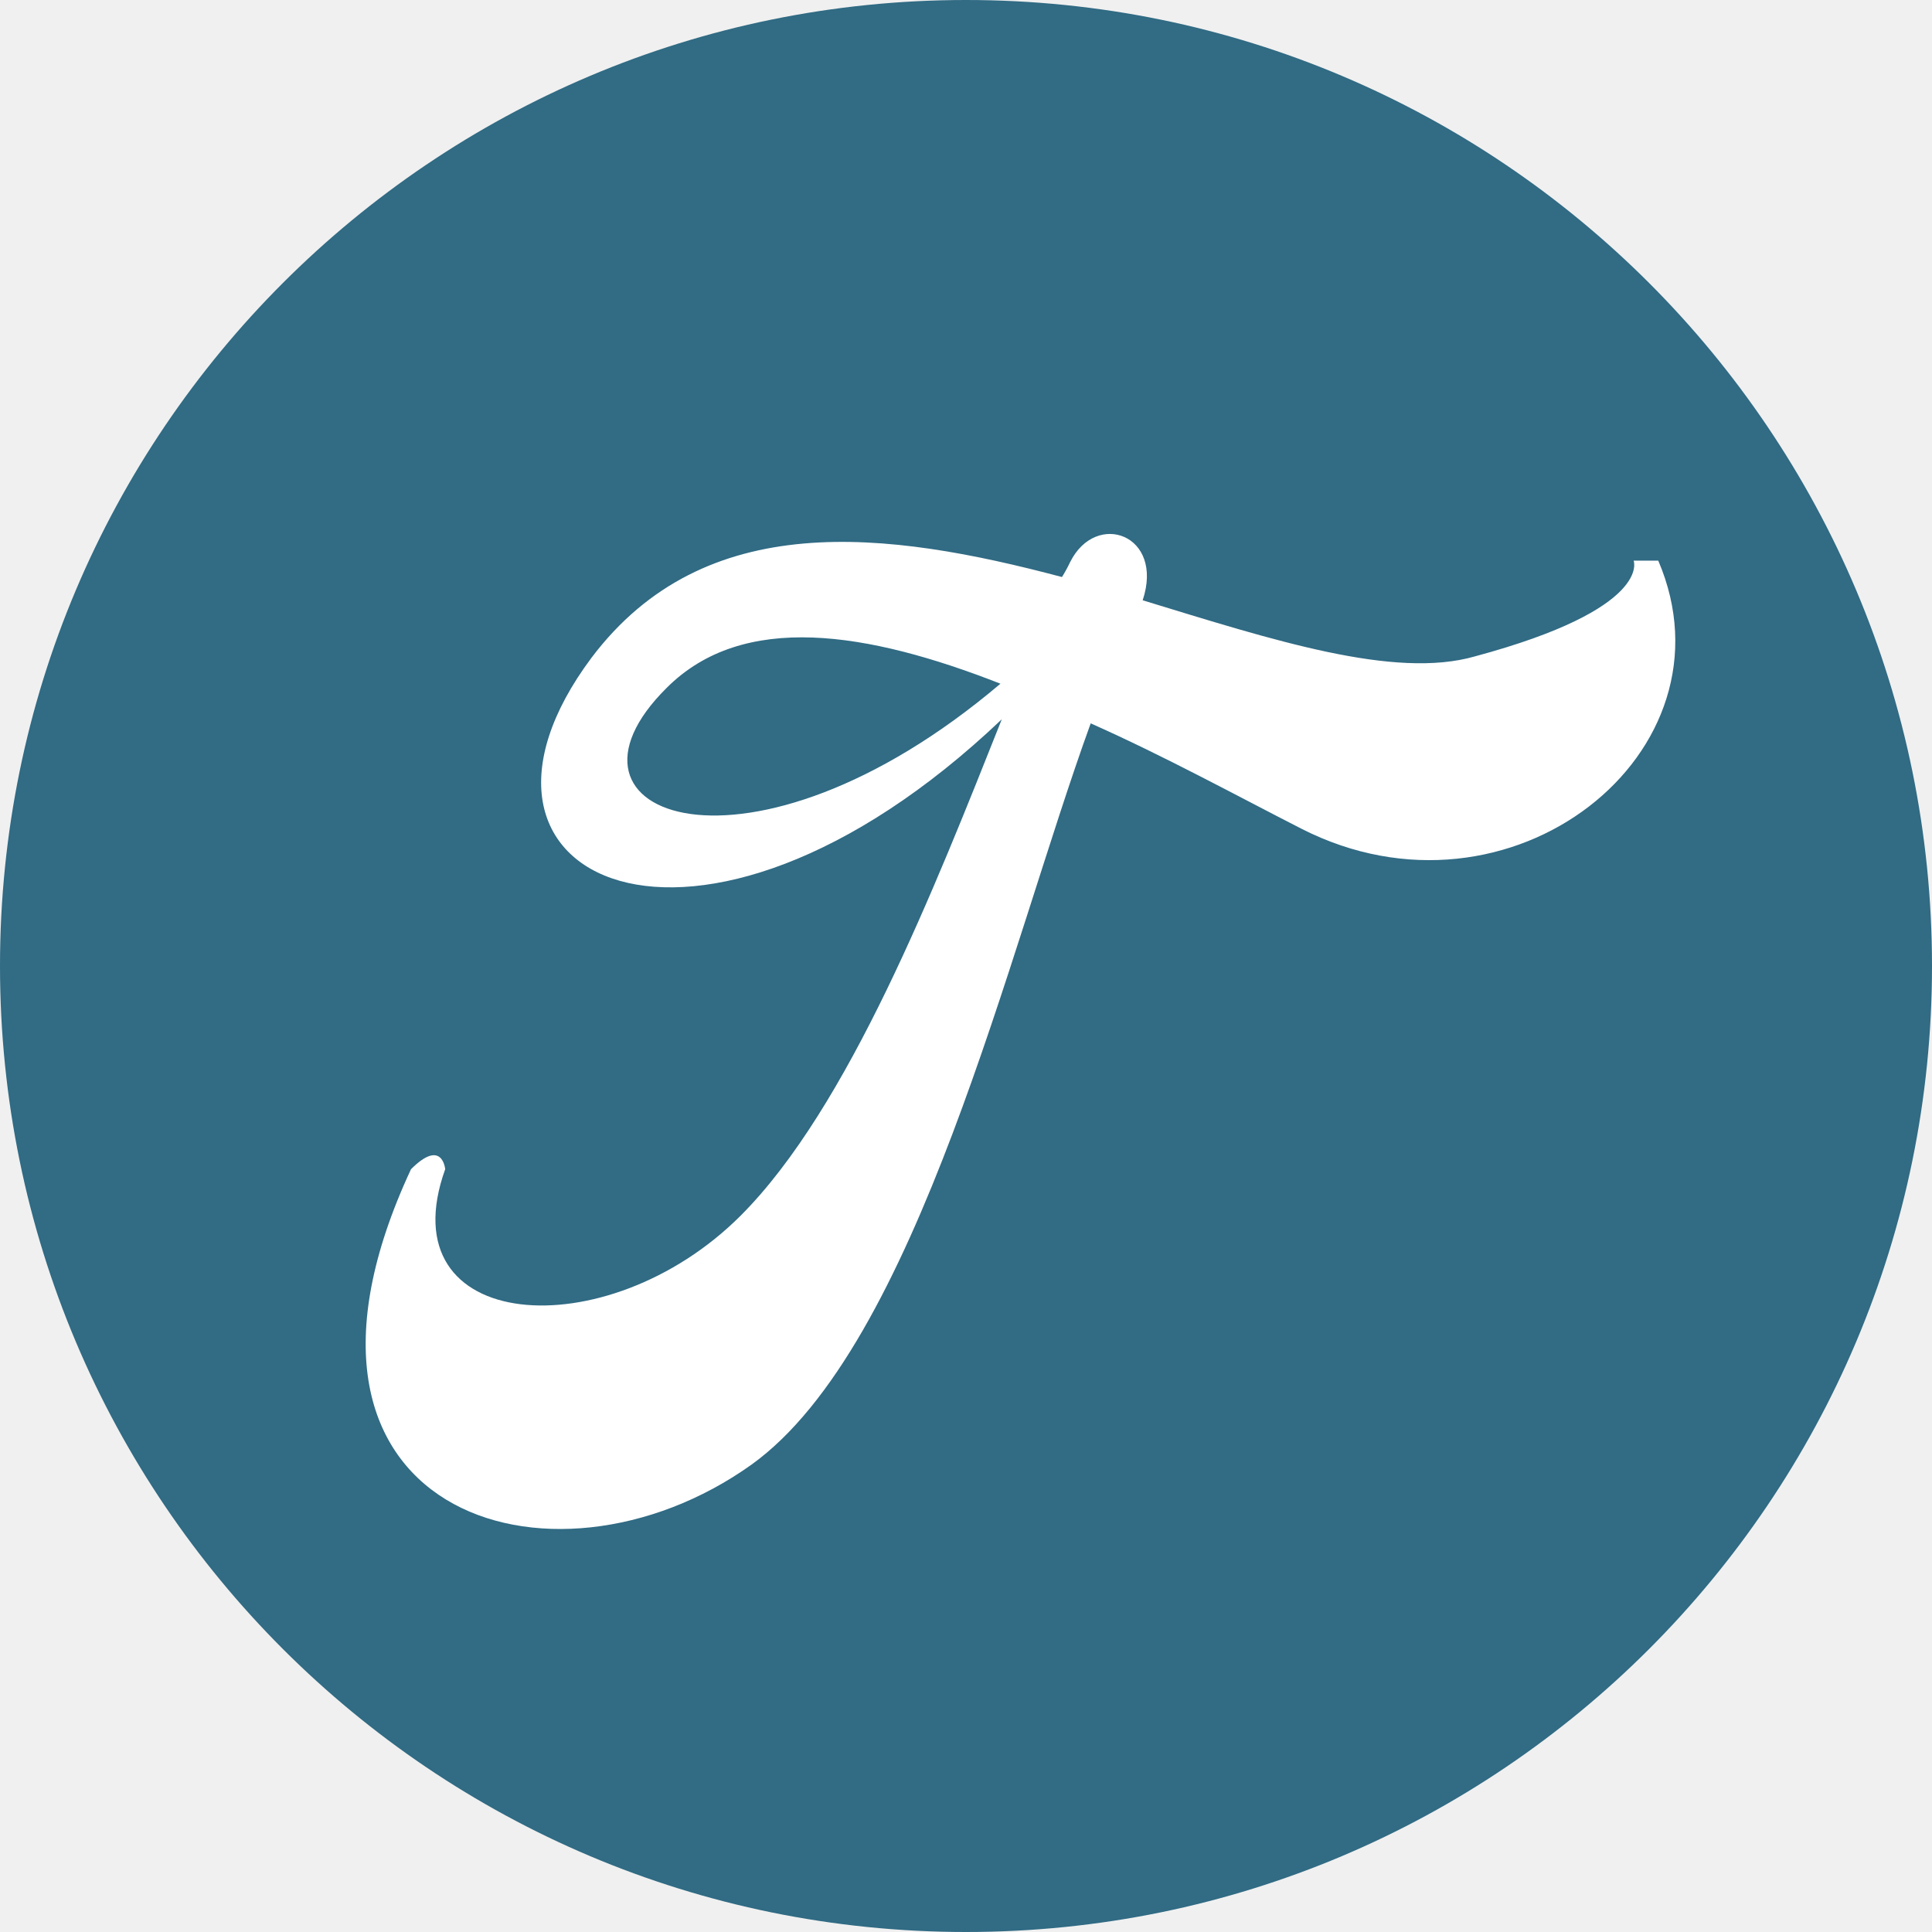
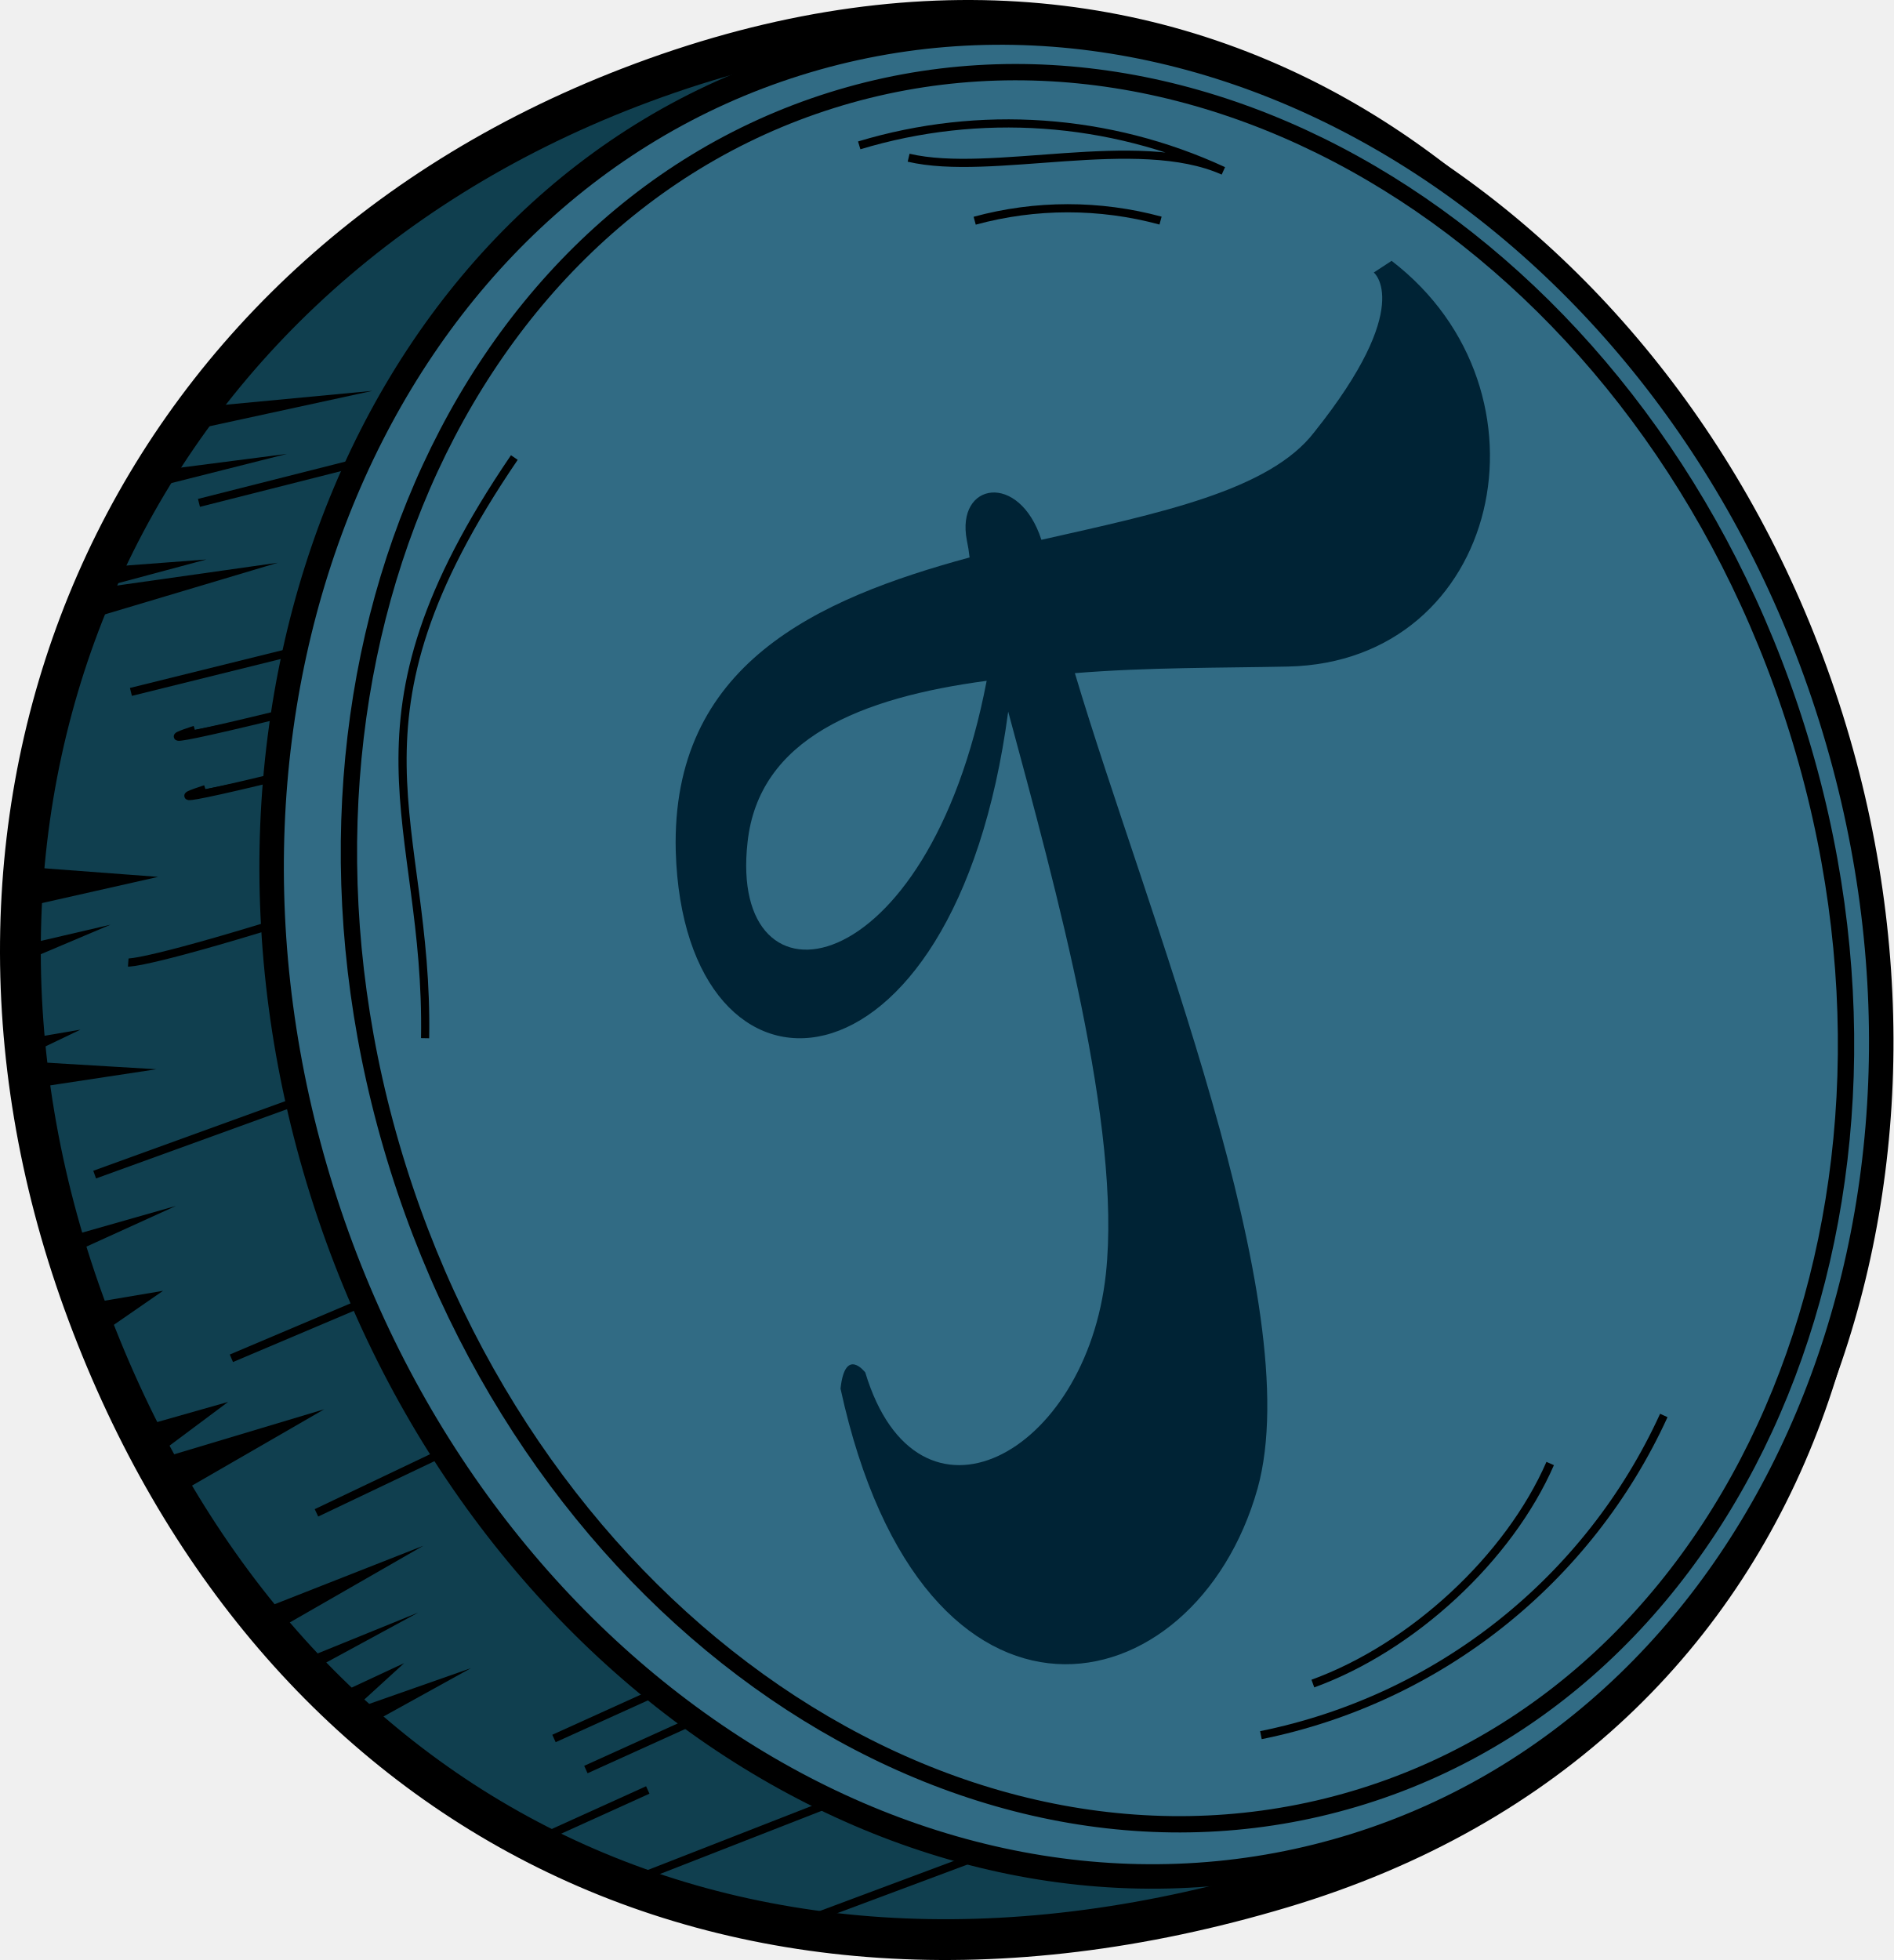
- <svg xmlns="http://www.w3.org/2000/svg" viewBox="0 0 249.988 249.988">
+ <svg xmlns="http://www.w3.org/2000/svg" viewBox="0 0 232.117 240.253">
  <g>
-     <circle cx="124.994" cy="124.994" r="124.994" fill="#316b84" />
-     <path d="M168.381,107.224c-8.317-4.247-17.696-9.379-27.252-13.626-10.617,29.198-22.473,80.516-43.885,95.912-26.013,18.581-64.767,6.193-44.063-38.223,4.07-4.07,4.424,0,4.424,0-7.609,21.235,20.881,23.359,38.223,6.017,13.98-13.98,25.129-42.47,33.799-64.236-39.638,37.692-74.5,20.704-53.088-7.963,14.688-19.465,38.223-16.457,60.874-10.441a19.273,19.273,0,0,0,1.062-1.946c3.363-6.725,12.21-3.539,9.379,4.955,16.811,5.132,32.56,10.264,43.001,7.256,23.004-6.194,20.527-12.387,20.527-12.387h3.186C225.184,97.314,195.456,121.027,168.381,107.224Zm-38.931-18.758c-17.165-6.725-33.268-9.379-43.178.531C69.461,105.631,96.889,116.072,129.45,88.467Z" fill="#fff" />
+     <path d="M218.674,84.312c22.06,60.942,4.515,127.357-61.59,147.098-69.35,20.71-124.784-10.858-146.843-71.8S14.118,35.022,77.2,10.719C144.639-15.263,196.615,23.369,218.674,84.312Z" fill="#103f4f" stroke="#000" stroke-miterlimit="10" stroke-width="5" />
+     <path d="M2.963,106.251l16.424,1.234-17.032,3.842-.353,4.707,11.542-2.686L1.831,118.306l-.055,9.282,8.086-1.376-7.977,3.819,17.289,1.035L2.153,133.651S-.479,116.22,2.963,106.251Z" />
+     <polygon points="8.069 151.665 21.563 147.82 8.787 153.628 10.895 159.762 19.986 158.226 12.33 163.517 16.733 175.034 27.964 171.844 18.023 179.263 39.748 172.744 20.177 184.043 8.069 151.665" />
+     <polygon points="31.224 197.602 51.889 189.476 33.279 200.166 36.457 203.685 51.273 197.663 37.728 205.015 40.71 207.982 49.541 203.866 43.333 209.537 57.728 204.481 45.219 211.395 31.224 197.602" />
+     <line x1="11.605" y1="143.981" x2="41.746" y2="133.053" stroke="#000" stroke-miterlimit="10" />
+     <line x1="63.313" y1="226.702" x2="79.408" y2="219.411" stroke="#000" stroke-miterlimit="10" />
+     <line x1="98.674" y1="235.459" x2="121.747" y2="226.842" stroke="#000" stroke-miterlimit="10" />
+     <path d="M41.052,78.62l-25.002,6.193" stroke="#000" stroke-miterlimit="10" />
+     <line x1="48.554" y1="55.524" x2="24.39" y2="61.641" stroke="#000" stroke-miterlimit="10" />
+     <path d="M24.646,49.896,45.661,47.91,22.402,52.961l-2.785,4.684,15.564-2.01-16.909,4.27-4.818,9.571,11.844-.895L12.317,72.06l21.733-3.079L10.739,75.943S15.924,58.407,24.646,49.896Z" />
+     <line x1="76.631" y1="230.842" x2="105.506" y2="219.562" stroke="#000" stroke-miterlimit="10" />
+     <line x1="28.366" y1="166.495" x2="48.856" y2="157.815" stroke="#000" stroke-miterlimit="10" />
+     <line x1="38.794" y1="185.442" x2="57.365" y2="176.598" stroke="#000" stroke-miterlimit="10" />
+     <path d="M38.622,86.508c-25.002,6.193-14.731,2.953-14.731,2.953" stroke="#000" stroke-miterlimit="10" />
+     <path d="M39.913,93.78C14.91,99.973,25.182,96.734,25.182,96.734" stroke="#000" stroke-miterlimit="10" />
+     <path d="M38.826,111.65c-20.59,6.524-23.105,6.336-23.105,6.336" stroke="#000" stroke-miterlimit="10" />
+     <line x1="71.822" y1="216.906" x2="87.917" y2="209.615" stroke="#000" stroke-miterlimit="10" />
+     <line x1="67.91" y1="213.1" x2="84.004" y2="205.808" stroke="#000" stroke-miterlimit="10" />
+     <ellipse cx="131.957" cy="117" rx="96.937" ry="114.444" transform="translate(-28.9774 44.87666) rotate(-17.4222)" fill="#316b84" stroke="#000" stroke-miterlimit="10" stroke-width="3" />
+     <ellipse cx="134.537" cy="116.231" rx="89.869" ry="108.933" transform="translate(-28.62886 45.61398) rotate(-17.4222)" fill="#316b84" stroke="#000" stroke-miterlimit="10" stroke-width="2" />
+     <path d="M157.906,81.705c-8.026.172-17.264.081-26.139.809,8.698,29.198,28.65,77.465,22.395,99.948-7.667,27.211-41.014,34.211-51.124-12.245.564-5.231,3.033-1.983,3.033-1.983,6.403,21.184,27.097,10.193,29.497-12.095,1.935-17.967-6.011-46.811-11.977-68.915-6.55,49.314-39.746,50.719-40.753,17.128-.581-22.876,17.2-30.906,36.021-36.021a20.908,20.908,0,0,0-.337-2.105c-1.374-7.136,6.434-8.435,9.141-.057,14.333-3.239,27.938-6.002,33.451-13.199,12.382-15.494,7.295-19.568,7.295-19.568l2.184-1.428C191.427,47.951,184.021,81.123,157.906,81.705Zm-36.954,1.748c-15.448,2.065-27.94,7.06-29.312,19.796C89.217,124.706,113.734,121.151,120.952,83.452Z" fill="#002335" />
+     <path d="M63.051,56.084C40.634,88.968,52.583,100.275,52.112,127.261" fill="none" stroke="#000" stroke-miterlimit="10" />
+     <path d="M154.572,212.692a69.453,69.453,0,0,0,49.39-39.186" fill="none" stroke="#000" stroke-miterlimit="10" />
+     <path d="M160.941,206.368c12.247-4.447,24.038-15.4,29.092-26.972" fill="none" stroke="#000" stroke-miterlimit="10" />
+     <path d="M111.385,19.333c10.151,2.389,28.02-3.098,38.582,1.609a62.984,62.984,0,0,0-44.637-3.123" fill="none" stroke="#000" stroke-miterlimit="10" />
+     <path d="M119.484,27.055a43.436,43.436,0,0,1,22.784-.014" fill="none" stroke="#000" stroke-miterlimit="10" />
  </g>
</svg>
